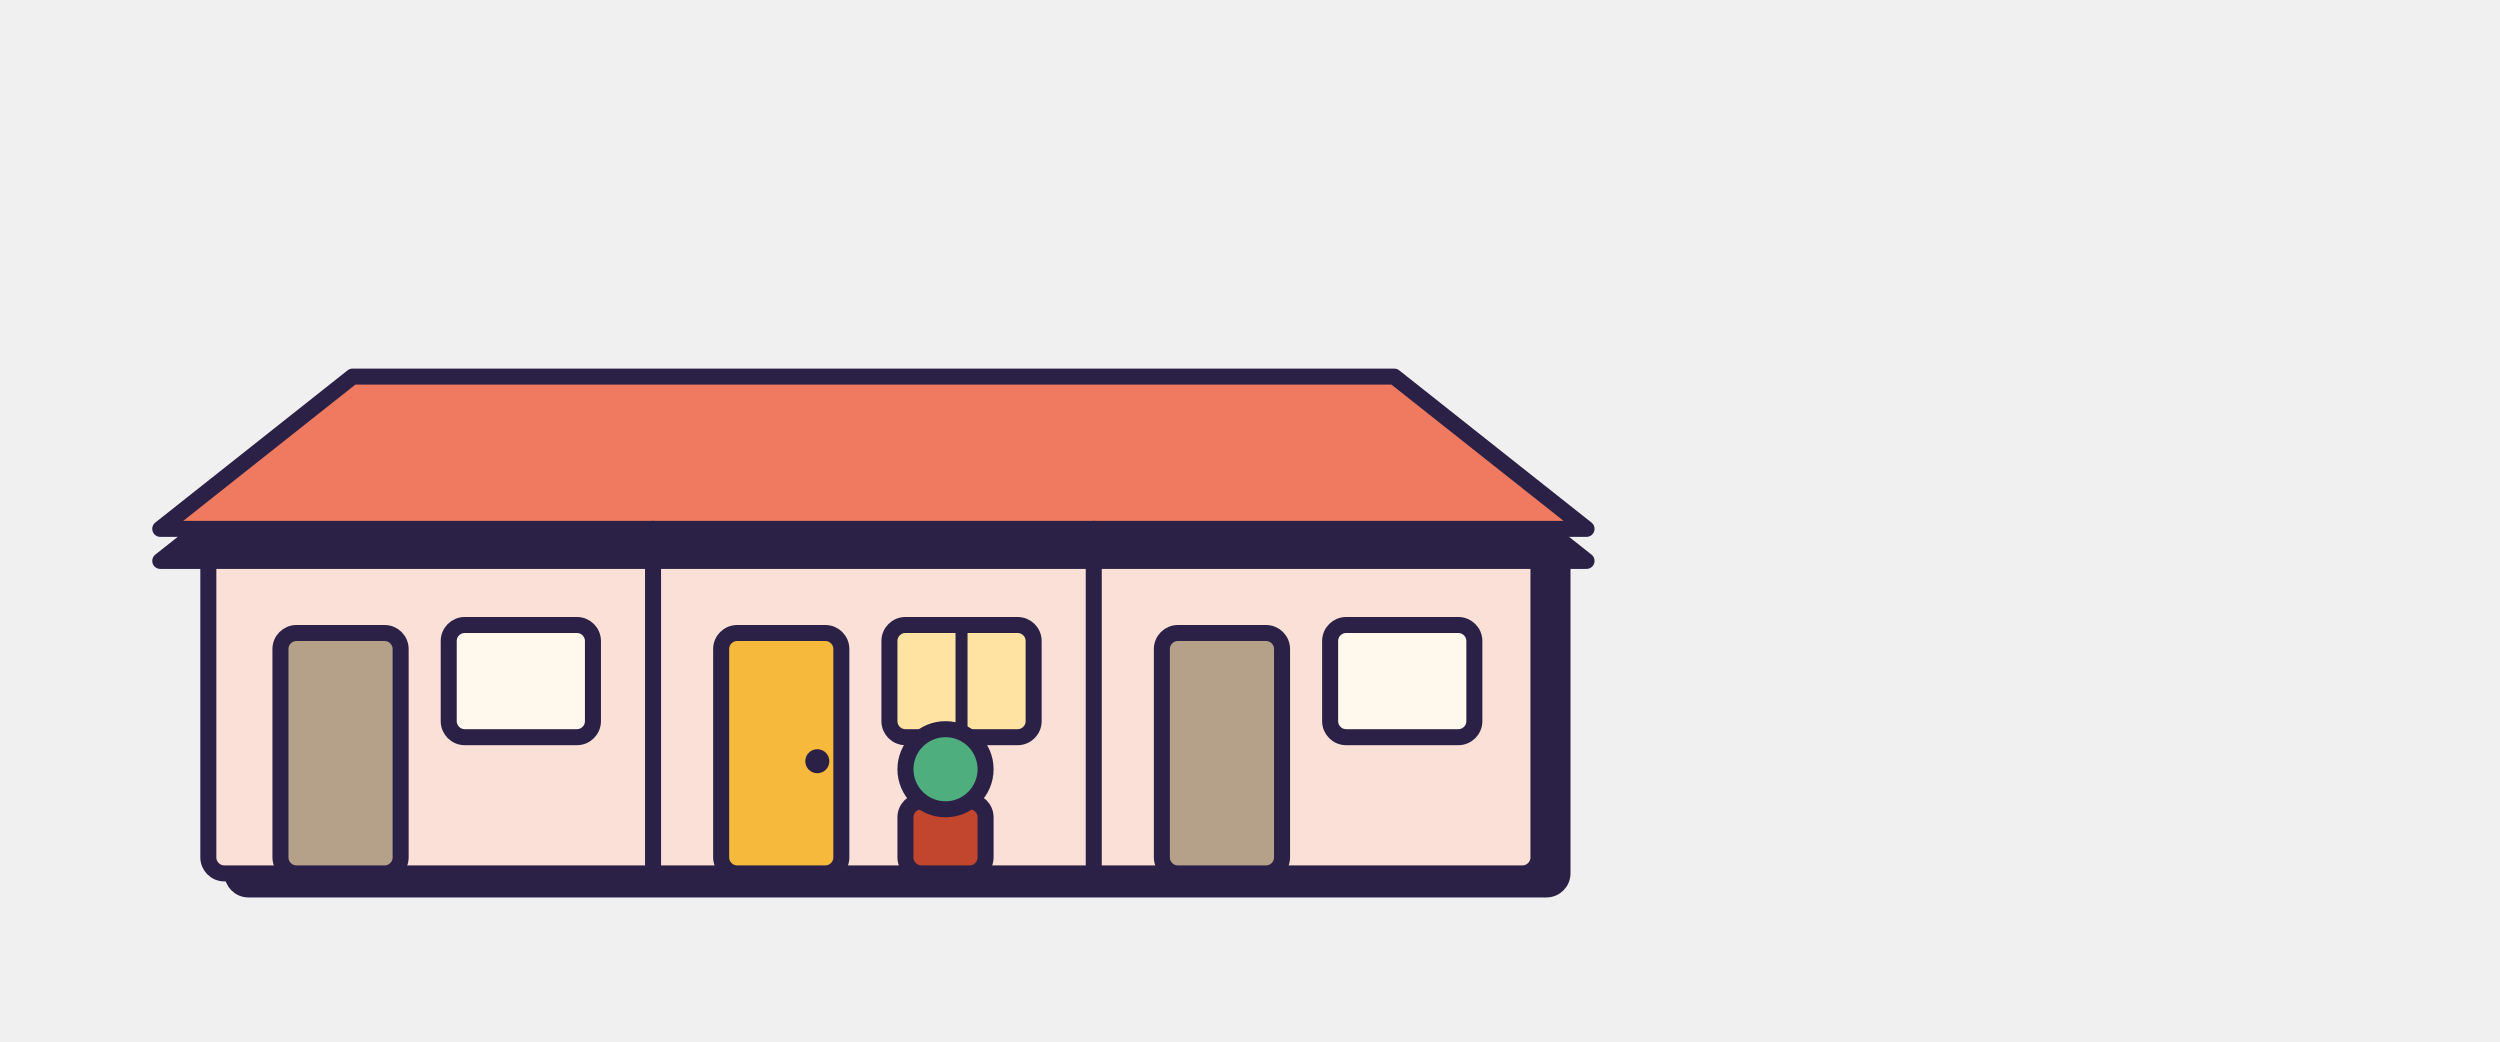
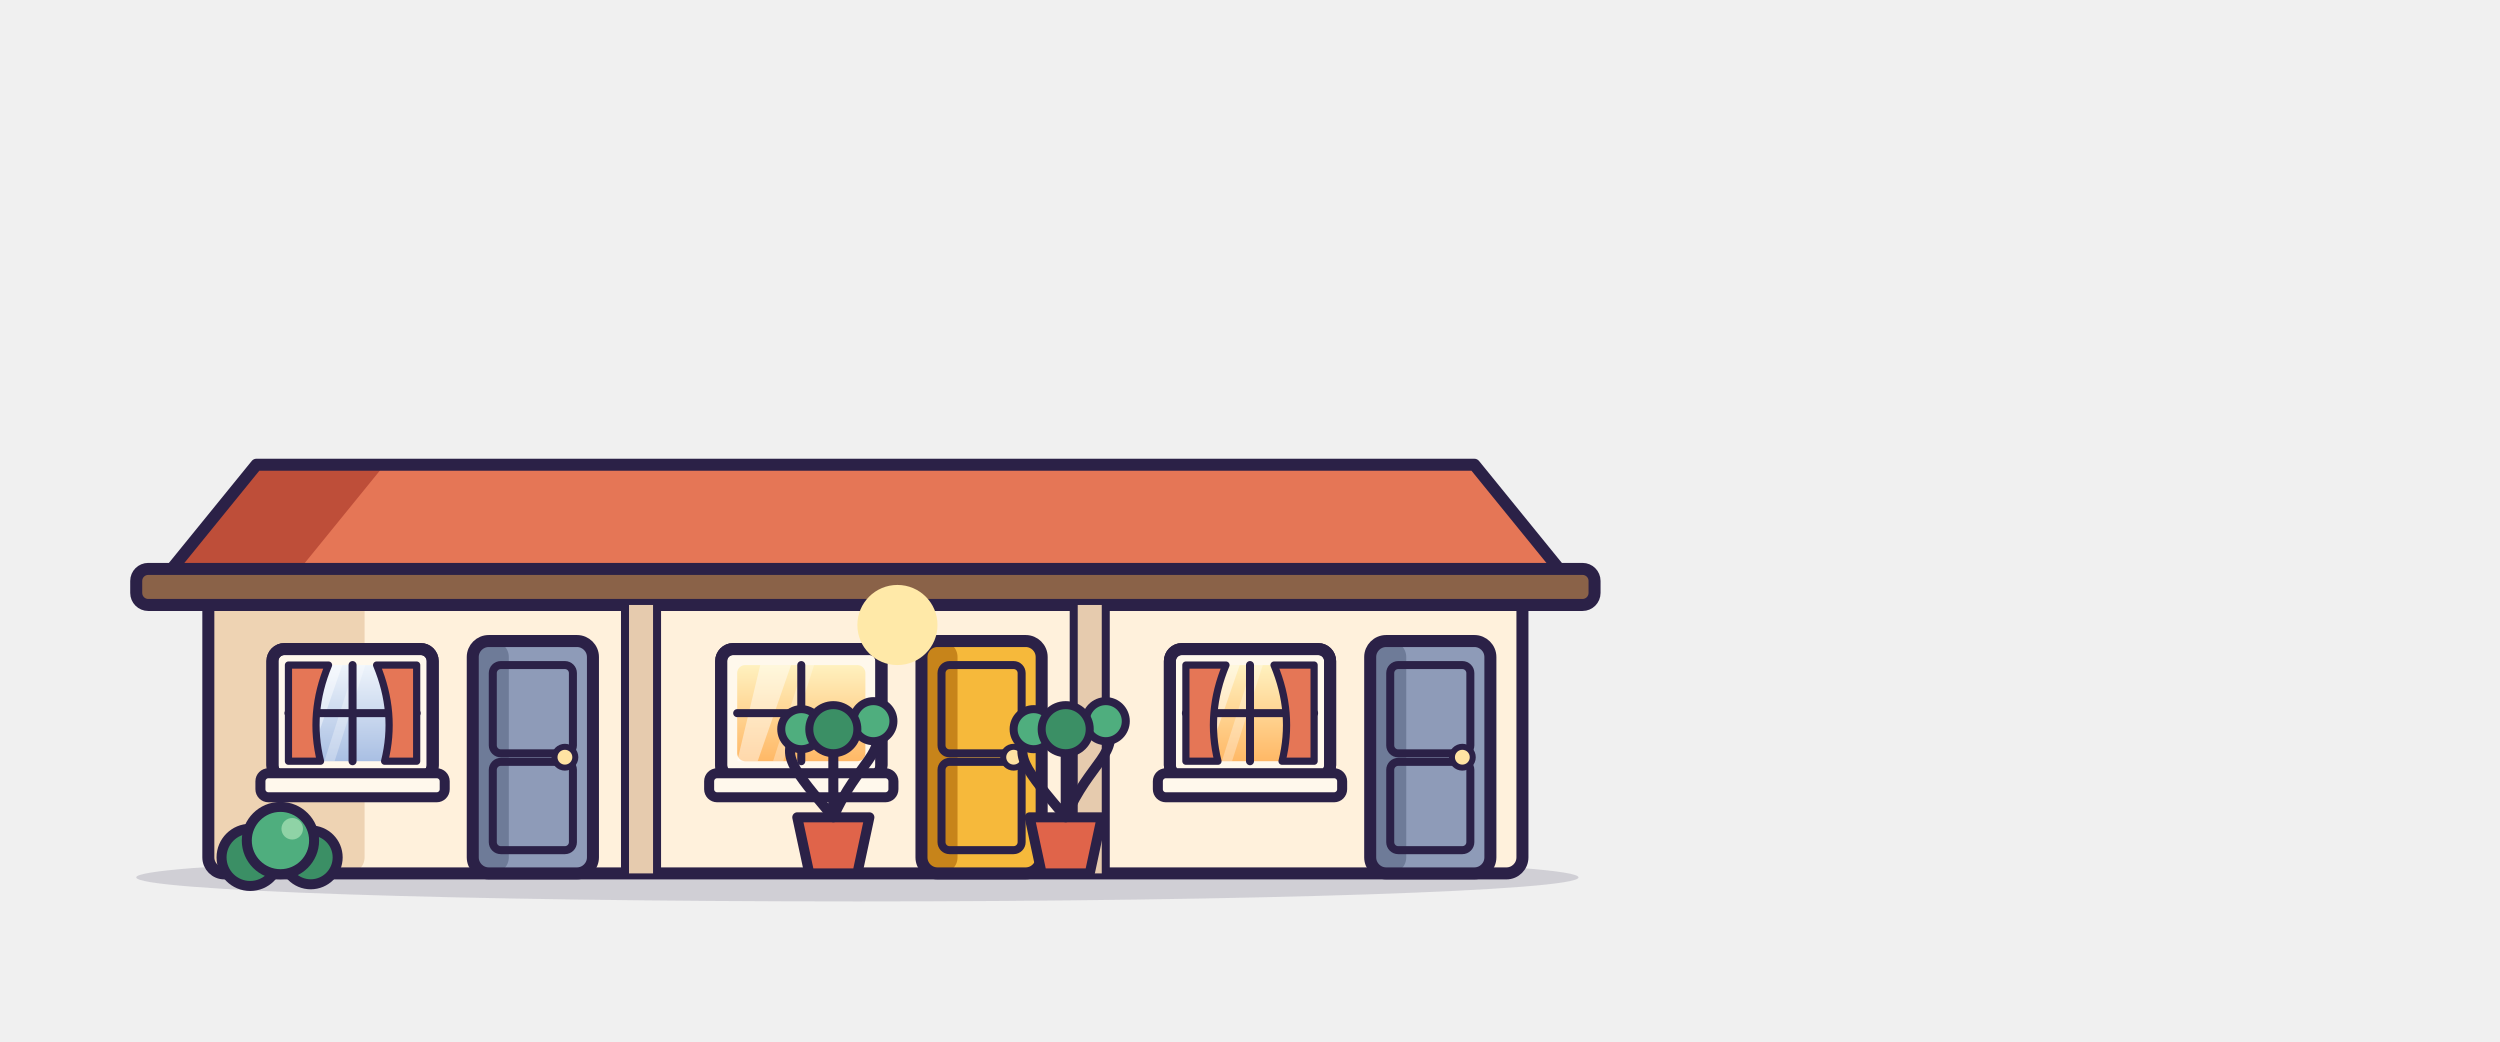
<svg xmlns="http://www.w3.org/2000/svg" width="624" height="260" viewBox="0 0 624 260">
-   <g stroke="#2B2147" stroke-width="4" stroke-linejoin="round" stroke-linecap="round">
-     <rect x="58" y="136" width="332" height="86" rx="4" fill="#2B2147" />
-     <rect x="52" y="128" width="332" height="90" rx="4" fill="#FBE0D8" />
-     <path d="M40 140 L88 102 L348 102 L396 140 Z" fill="#2B2147" />
-     <path d="M40 132 L88 94 L348 94 L396 132 Z" fill="#F07A5F" />
-     <path d="M163 132 V218 M273 132 V218" fill="none" />
-     <rect x="70" y="158" width="30" height="60" rx="4" fill="#B5A089" />
-     <rect x="112" y="156" width="36" height="28" rx="4" fill="#FFF8EC" />
-     <rect x="180" y="158" width="30" height="60" rx="4" fill="#F6B93B" />
-     <rect x="222" y="156" width="36" height="28" rx="4" fill="#FFE3A3" />
-     <path d="M240 156 V184" fill="none" stroke-width="3" />
-     <rect x="290" y="158" width="30" height="60" rx="4" fill="#B5A089" />
-     <rect x="332" y="156" width="36" height="28" rx="4" fill="#FFF8EC" />
-     <rect x="226" y="200" width="20" height="18" rx="4" fill="#C2452D" />
-     <circle cx="236" cy="192" r="10" fill="#4FAE7E" />
-   </g>
-   <circle cx="204" cy="190" r="3" fill="#2B2147" />
+   <defs>
+     <linearGradient id="lit" x1="0" y1="0" x2="0" y2="1">
+       <stop offset="0" stop-color="#FFF1BF" />
+       <stop offset="1" stop-color="#FFB866" />
+     </linearGradient>
+     <linearGradient id="glass" x1="0" y1="0" x2="0" y2="1">
+       <stop offset="0" stop-color="#EEF4FB" />
+       <stop offset="1" stop-color="#A9BFE3" />
+     </linearGradient>
+     <linearGradient id="glassdark" x1="0" y1="0" x2="0" y2="1">
+       <stop offset="0" stop-color="#C9D6EE" />
+       <stop offset="1" stop-color="#8297C4" />
+     </linearGradient>
+   </defs>
+   <ellipse cx="214" cy="219" rx="180" ry="6" fill="#2B2147" fill-opacity="0.16" />
+   <rect x="52" y="142" width="328" height="76" rx="4" fill="#FFF1DC" stroke-linejoin="round" />
+   <rect x="52" y="142" width="39" height="76" rx="4" fill="#EED3B3" stroke-linejoin="round" />
+   <rect x="52" y="142" width="328" height="76" rx="4" fill="none" stroke="#2B2147" stroke-width="3" stroke-linejoin="round" />
+   <polygon points="38,148 64,116 368,116 394,148" fill="#E57656" />
+   <polygon points="38,148 64,116 96,116 70,148" fill="#BE4E39" />
+   <polygon points="38,148 64,116 368,116 394,148" fill="none" stroke="#2B2147" stroke-width="3" stroke-linejoin="round" />
+   <rect x="34" y="142" width="364" height="9" rx="3" fill="#8A6248" stroke="#2B2147" stroke-width="3" stroke-linejoin="round" />
+   <rect x="156" y="151" width="8" height="67" rx="0" fill="#E6CBAE" stroke-linejoin="round" />
+   <path d="M156 151 V218 M164 151 V218" fill="none" stroke="#2B2147" stroke-width="2" stroke-linejoin="round" stroke-linecap="round" />
+   <rect x="268" y="151" width="8" height="67" rx="0" fill="#E6CBAE" stroke-linejoin="round" />
+   <path d="M268 151 V218 M276 151 V218" fill="none" stroke="#2B2147" stroke-width="2" stroke-linejoin="round" stroke-linecap="round" />
+   <rect x="68" y="162" width="40" height="32" rx="3" fill="#FFF8EC" stroke="#2B2147" stroke-width="3" stroke-linejoin="round" />
+   <rect x="72" y="166" width="32" height="24" rx="2" fill="url(#glass)" stroke-linejoin="round" />
+   <polygon points="77.76,166 85.44,166 77.12,190 72.0,190" fill="#FFFFFF" fill-opacity="0.45" />
+   <polygon points="88.64,166 91.2,166 83.52,190 80.96,190" fill="#FFFFFF" fill-opacity="0.3" />
+   <path d="M88.0 166 V190 M72 178.0 H104" fill="none" stroke="#2B2147" stroke-width="2" stroke-linejoin="round" stroke-linecap="round" />
+   <rect x="68" y="162" width="40" height="32" rx="3" fill="none" stroke="#2B2147" stroke-width="3" stroke-linejoin="round" />
+   <rect x="65" y="193" width="46" height="6" rx="2" fill="#FFF8EC" stroke="#2B2147" stroke-width="2.5" stroke-linejoin="round" />
+   <path d="M72 166 H82 Q77 178 80 190 H72 Z" fill="#E57656" stroke="#2B2147" stroke-width="1.8" stroke-linejoin="round" stroke-linecap="round" />
+   <path d="M104 166 H94 Q99 178 96 190 H104 Z" fill="#E57656" stroke="#2B2147" stroke-width="1.8" stroke-linejoin="round" stroke-linecap="round" />
+   <rect x="118" y="160" width="30" height="58" rx="4" fill="#8E9BB8" stroke-linejoin="round" />
+   <rect x="118" y="160" width="9" height="58" rx="4" fill="#6E7B98" stroke-linejoin="round" />
+   <rect x="123" y="166" width="20" height="22.04" rx="2" fill="none" stroke="#2B2147" stroke-width="2" stroke-linejoin="round" />
+   <rect x="123" y="190.16" width="20" height="22.04" rx="2" fill="none" stroke="#2B2147" stroke-width="2" stroke-linejoin="round" />
+   <rect x="118" y="160" width="30" height="58" rx="4" fill="none" stroke="#2B2147" stroke-width="3" stroke-linejoin="round" />
+   <circle cx="141" cy="189.0" r="2.6" fill="#FFE3A3" stroke="#2B2147" stroke-width="1.5" />
+   <rect x="180" y="162" width="40" height="32" rx="3" fill="#FFF8EC" stroke="#2B2147" stroke-width="3" stroke-linejoin="round" />
+   <rect x="184" y="166" width="32" height="24" rx="2" fill="url(#lit)" stroke-linejoin="round" />
+   <polygon points="189.76,166 197.44,166 189.12,190 184.0,190" fill="#FFFFFF" fill-opacity="0.45" />
+   <polygon points="200.64,166 203.2,166 195.52,190 192.96,190" fill="#FFFFFF" fill-opacity="0.3" />
+   <path d="M200.0 166 V190 M184 178.0 H216" fill="none" stroke="#2B2147" stroke-width="2" stroke-linejoin="round" stroke-linecap="round" />
+   <rect x="180" y="162" width="40" height="32" rx="3" fill="none" stroke="#2B2147" stroke-width="3" stroke-linejoin="round" />
+   <rect x="177" y="193" width="46" height="6" rx="2" fill="#FFF8EC" stroke="#2B2147" stroke-width="2.5" stroke-linejoin="round" />
+   <rect x="230" y="160" width="30" height="58" rx="4" fill="#F6B93B" stroke-linejoin="round" />
+   <rect x="230" y="160" width="9" height="58" rx="4" fill="#C7841A" stroke-linejoin="round" />
+   <rect x="235" y="166" width="20" height="22.04" rx="2" fill="none" stroke="#2B2147" stroke-width="2" stroke-linejoin="round" />
+   <rect x="235" y="190.16" width="20" height="22.04" rx="2" fill="none" stroke="#2B2147" stroke-width="2" stroke-linejoin="round" />
+   <rect x="230" y="160" width="30" height="58" rx="4" fill="none" stroke="#2B2147" stroke-width="3" stroke-linejoin="round" />
+   <circle cx="253" cy="189.0" r="2.6" fill="#FFE3A3" stroke="#2B2147" stroke-width="1.5" />
+   <rect x="292" y="162" width="40" height="32" rx="3" fill="#FFF8EC" stroke="#2B2147" stroke-width="3" stroke-linejoin="round" />
+   <rect x="296" y="166" width="32" height="24" rx="2" fill="url(#lit)" stroke-linejoin="round" />
+   <polygon points="301.76,166 309.44,166 301.12,190 296.0,190" fill="#FFFFFF" fill-opacity="0.45" />
+   <polygon points="312.64,166 315.2,166 307.52,190 304.96,190" fill="#FFFFFF" fill-opacity="0.3" />
+   <path d="M312.0 166 V190 M296 178.0 H328" fill="none" stroke="#2B2147" stroke-width="2" stroke-linejoin="round" stroke-linecap="round" />
+   <rect x="292" y="162" width="40" height="32" rx="3" fill="none" stroke="#2B2147" stroke-width="3" stroke-linejoin="round" />
+   <rect x="289" y="193" width="46" height="6" rx="2" fill="#FFF8EC" stroke="#2B2147" stroke-width="2.5" stroke-linejoin="round" />
+   <path d="M296 166 H306 Q301 178 304 190 H296 Z" fill="#E57656" stroke="#2B2147" stroke-width="1.8" stroke-linejoin="round" stroke-linecap="round" />
+   <path d="M328 166 H318 Q323 178 320 190 H328 Z" fill="#E57656" stroke="#2B2147" stroke-width="1.8" stroke-linejoin="round" stroke-linecap="round" />
+   <rect x="342" y="160" width="30" height="58" rx="4" fill="#8E9BB8" stroke-linejoin="round" />
+   <rect x="342" y="160" width="9" height="58" rx="4" fill="#6E7B98" stroke-linejoin="round" />
+   <rect x="347" y="166" width="20" height="22.04" rx="2" fill="none" stroke="#2B2147" stroke-width="2" stroke-linejoin="round" />
+   <rect x="347" y="190.16" width="20" height="22.04" rx="2" fill="none" stroke="#2B2147" stroke-width="2" stroke-linejoin="round" />
+   <rect x="342" y="160" width="30" height="58" rx="4" fill="none" stroke="#2B2147" stroke-width="3" stroke-linejoin="round" />
+   <circle cx="365" cy="189.0" r="2.6" fill="#FFE3A3" stroke="#2B2147" stroke-width="1.5" />
+   <circle cx="224" cy="156" r="4" fill="#FFE9A8" />
+   <circle cx="224" cy="156" r="10" fill="#FFE9A8" />
+   <polygon points="199,204 217,204 214,218 202,218" fill="#E0644A" stroke="#2B2147" stroke-width="2.5" stroke-linejoin="round" />
+   <path d="M208 204 C198 192 194 188 200 182 M208 204 C214 190 222 188 218 180 M208 204 V184" fill="none" stroke="#2B2147" stroke-width="2.5" stroke-linejoin="round" stroke-linecap="round" />
+   <circle cx="200" cy="182" r="5" fill="#4FAE7E" stroke="#2B2147" stroke-width="2" />
+   <circle cx="218" cy="180" r="5" fill="#4FAE7E" stroke="#2B2147" stroke-width="2" />
+   <circle cx="208" cy="182" r="6" fill="#3B8F65" stroke="#2B2147" stroke-width="2" />
+   <polygon points="257,204 275,204 272,218 260,218" fill="#E0644A" stroke="#2B2147" stroke-width="2.5" stroke-linejoin="round" />
+   <path d="M266 204 C256 192 252 188 258 182 M266 204 C272 190 280 188 276 180 M266 204 V184" fill="none" stroke="#2B2147" stroke-width="2.5" stroke-linejoin="round" stroke-linecap="round" />
+   <circle cx="258" cy="182" r="5" fill="#4FAE7E" stroke="#2B2147" stroke-width="2" />
+   <circle cx="276" cy="180" r="5" fill="#4FAE7E" stroke="#2B2147" stroke-width="2" />
+   <circle cx="266" cy="182" r="6" fill="#3B8F65" stroke="#2B2147" stroke-width="2" />
+   <circle cx="62.44" cy="214" r="7.14" fill="#3B8F65" stroke="#2B2147" stroke-width="2.5" />
+   <circle cx="77.56" cy="214" r="6.72" fill="#3B8F65" stroke="#2B2147" stroke-width="2.5" />
+   <circle cx="70" cy="209.8" r="8.4" fill="#4FAE7E" stroke="#2B2147" stroke-width="2.5" />
+   <circle cx="72.94" cy="206.86" r="2.688" fill="#8FD3A6" />
</svg>
